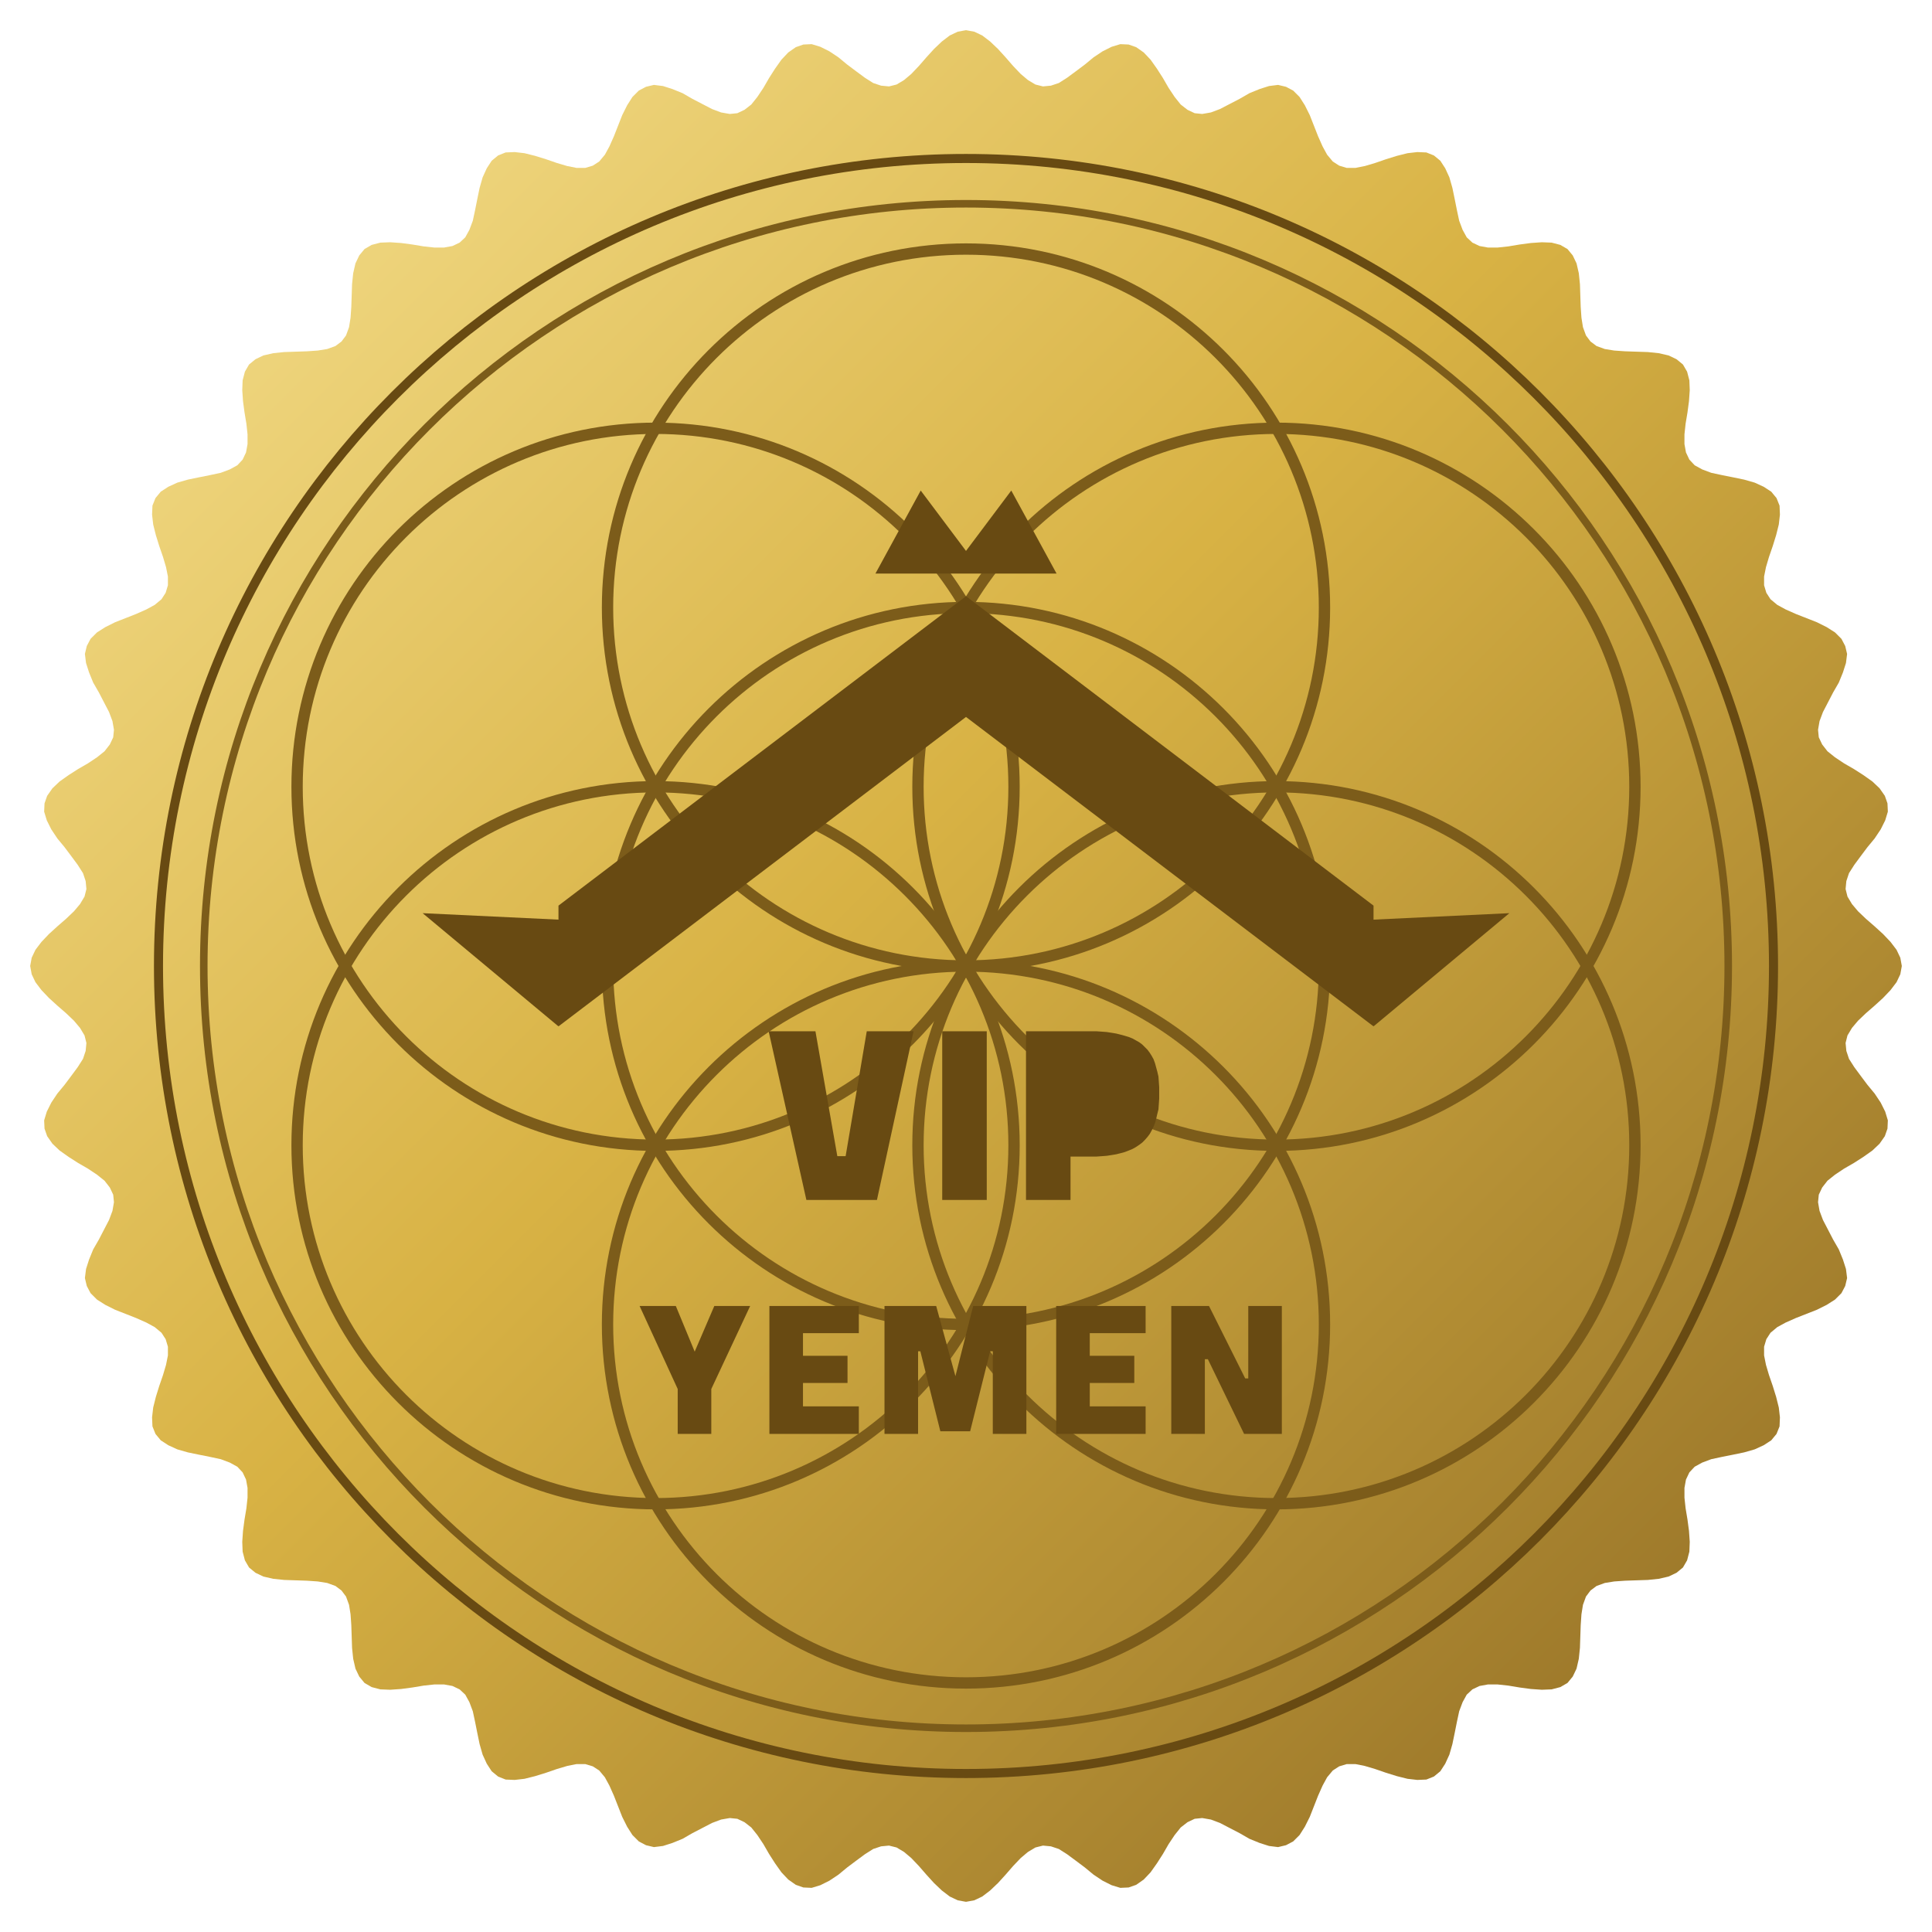
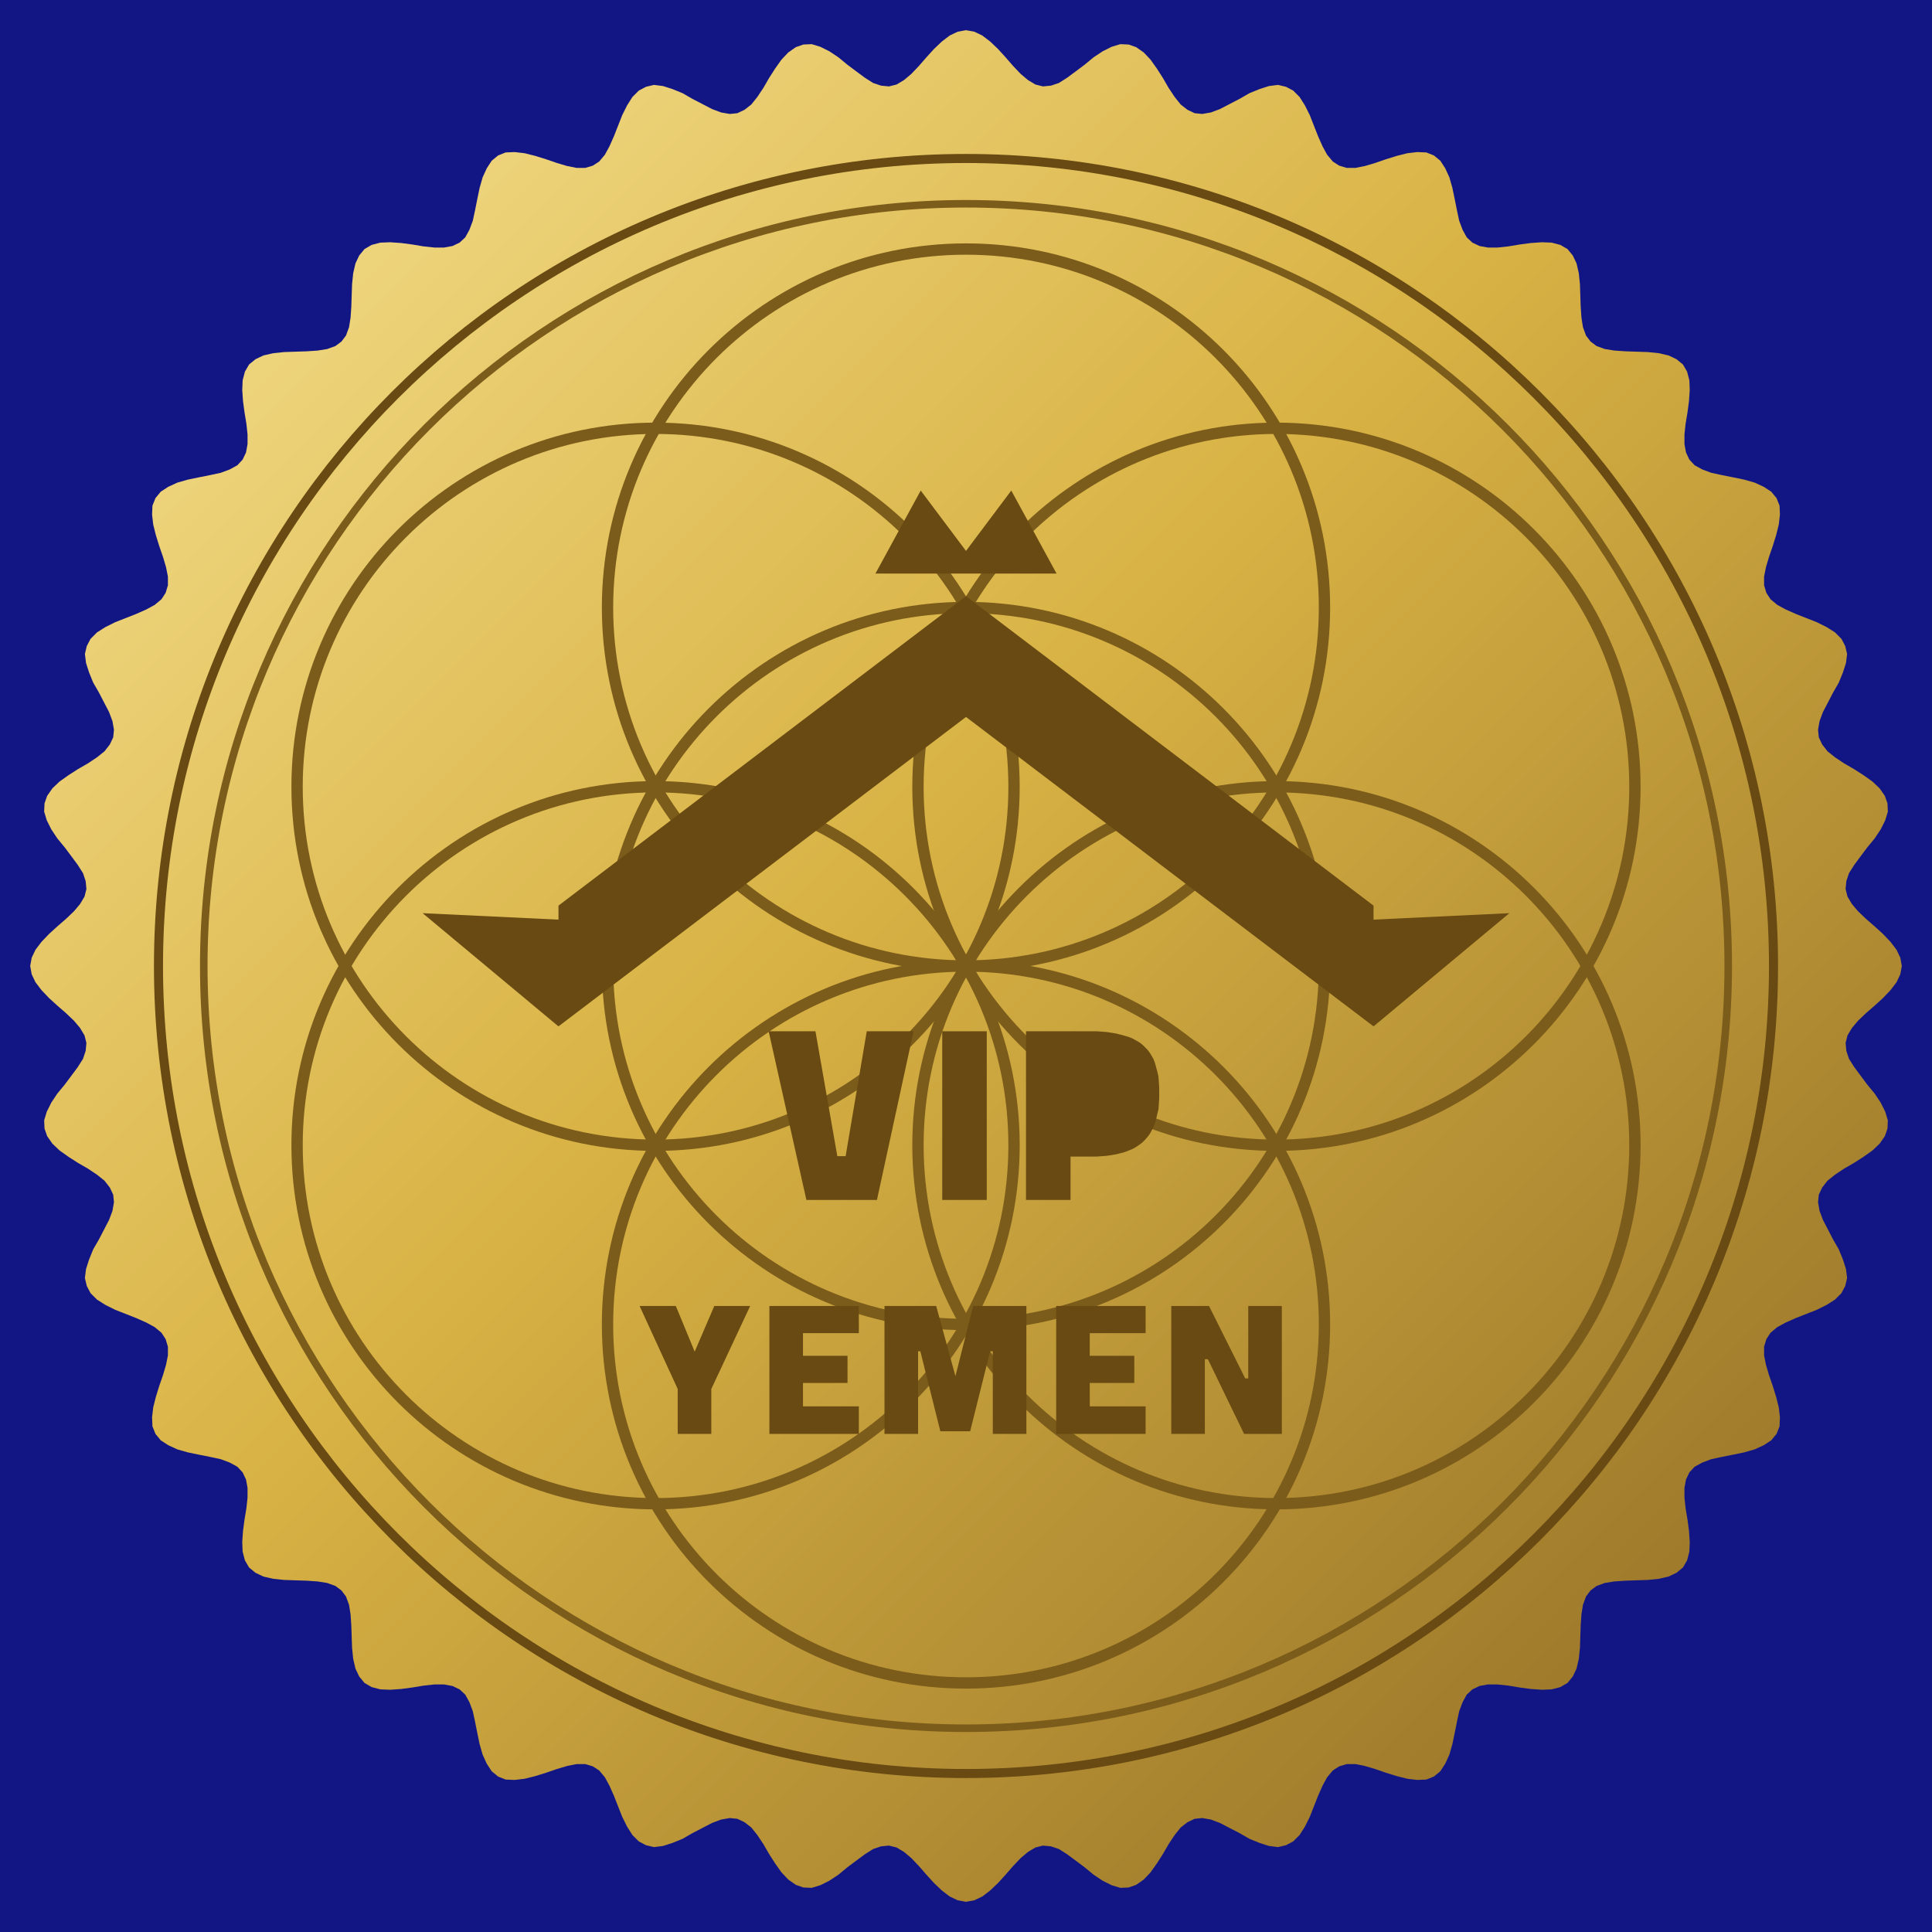
<svg xmlns="http://www.w3.org/2000/svg" viewBox="0 0 512 512">
  <defs>
    <linearGradient id="gold" x1="0" y1="0" x2="1" y2="1">
      <stop offset="0%" stop-color="#f8e496" />
      <stop offset="45%" stop-color="#d8b244" />
      <stop offset="100%" stop-color="#8a6622" />
    </linearGradient>
  </defs>
+   <rect width="512" height="512" fill="#121685" />
  <path d="M504.0 256.0 L503.6 258.2 L502.6 260.3 L501.0 262.4 L499.0 264.5 L496.8 266.5 L494.5 268.5 L492.4 270.5 L490.8 272.4 L489.6 274.4 L489.1 276.4 L489.3 278.5 L490.0 280.6 L491.4 282.8 L493.1 285.1 L494.9 287.5 L496.8 289.8 L498.4 292.2 L499.6 294.6 L500.3 296.9 L500.2 299.1 L499.5 301.1 L498.1 303.1 L496.2 304.9 L493.8 306.6 L491.3 308.2 L488.7 309.7 L486.3 311.3 L484.3 312.9 L482.9 314.7 L482.0 316.6 L481.8 318.6 L482.2 320.9 L483.1 323.3 L484.4 325.8 L485.8 328.5 L487.3 331.1 L488.4 333.8 L489.2 336.3 L489.5 338.7 L489.0 340.8 L488.0 342.7 L486.3 344.4 L484.1 345.8 L481.5 347.1 L478.7 348.2 L475.9 349.3 L473.2 350.5 L471.0 351.7 L469.2 353.2 L468.1 354.9 L467.5 356.9 L467.5 359.2 L468.0 361.7 L468.8 364.4 L469.8 367.3 L470.7 370.2 L471.4 373.0 L471.7 375.6 L471.6 378.0 L470.8 380.0 L469.4 381.7 L467.4 383.0 L465.0 384.1 L462.2 384.9 L459.3 385.5 L456.3 386.1 L453.5 386.7 L451.1 387.6 L449.1 388.7 L447.7 390.2 L446.8 392.1 L446.4 394.3 L446.4 396.9 L446.7 399.7 L447.2 402.7 L447.6 405.7 L447.8 408.6 L447.7 411.2 L447.1 413.5 L446.0 415.4 L444.3 416.8 L442.2 417.8 L439.6 418.4 L436.7 418.7 L433.7 418.8 L430.7 418.9 L427.8 419.1 L425.3 419.5 L423.1 420.3 L421.5 421.5 L420.3 423.1 L419.5 425.3 L419.1 427.8 L418.9 430.7 L418.8 433.7 L418.7 436.7 L418.4 439.6 L417.8 442.2 L416.8 444.3 L415.4 446.0 L413.5 447.1 L411.2 447.7 L408.6 447.8 L405.7 447.6 L402.7 447.2 L399.7 446.7 L396.9 446.4 L394.3 446.4 L392.1 446.8 L390.2 447.7 L388.7 449.1 L387.6 451.1 L386.7 453.5 L386.1 456.3 L385.5 459.3 L384.9 462.2 L384.1 465.0 L383.0 467.4 L381.7 469.4 L380.0 470.8 L378.0 471.6 L375.6 471.7 L373.0 471.4 L370.2 470.7 L367.3 469.8 L364.4 468.8 L361.7 468.0 L359.2 467.5 L356.9 467.5 L354.9 468.1 L353.2 469.2 L351.7 471.0 L350.5 473.2 L349.3 475.9 L348.2 478.7 L347.1 481.5 L345.8 484.1 L344.4 486.3 L342.7 488.0 L340.8 489.0 L338.7 489.5 L336.3 489.2 L333.8 488.4 L331.1 487.3 L328.5 485.8 L325.8 484.4 L323.3 483.1 L320.9 482.2 L318.6 481.8 L316.6 482.0 L314.7 482.9 L312.9 484.3 L311.3 486.3 L309.7 488.7 L308.2 491.3 L306.6 493.8 L304.9 496.2 L303.1 498.1 L301.1 499.5 L299.1 500.2 L296.9 500.3 L294.6 499.6 L292.2 498.4 L289.8 496.8 L287.5 494.9 L285.1 493.1 L282.8 491.4 L280.6 490.0 L278.5 489.3 L276.4 489.1 L274.4 489.6 L272.4 490.8 L270.5 492.4 L268.5 494.5 L266.5 496.8 L264.5 499.0 L262.4 501.0 L260.3 502.6 L258.2 503.6 L256.0 504.0 L253.8 503.6 L251.7 502.6 L249.6 501.0 L247.5 499.0 L245.5 496.8 L243.5 494.5 L241.5 492.4 L239.6 490.8 L237.6 489.6 L235.6 489.1 L233.5 489.3 L231.4 490.0 L229.2 491.4 L226.9 493.1 L224.5 494.9 L222.2 496.8 L219.8 498.4 L217.4 499.6 L215.1 500.3 L212.9 500.2 L210.9 499.5 L208.9 498.1 L207.1 496.2 L205.4 493.8 L203.8 491.3 L202.3 488.7 L200.7 486.3 L199.1 484.3 L197.3 482.9 L195.4 482.0 L193.4 481.8 L191.1 482.2 L188.7 483.1 L186.2 484.4 L183.5 485.8 L180.9 487.3 L178.2 488.4 L175.7 489.2 L173.3 489.5 L171.2 489.0 L169.3 488.0 L167.6 486.3 L166.2 484.1 L164.9 481.5 L163.8 478.7 L162.7 475.9 L161.5 473.2 L160.3 471.0 L158.8 469.2 L157.1 468.1 L155.1 467.5 L152.8 467.5 L150.3 468.0 L147.6 468.8 L144.7 469.8 L141.8 470.7 L139.0 471.4 L136.4 471.7 L134.0 471.6 L132.0 470.8 L130.3 469.4 L129.0 467.4 L127.9 465.0 L127.1 462.2 L126.5 459.3 L125.9 456.3 L125.3 453.5 L124.4 451.1 L123.3 449.1 L121.8 447.7 L119.9 446.8 L117.7 446.4 L115.1 446.4 L112.3 446.7 L109.3 447.2 L106.3 447.6 L103.4 447.8 L100.8 447.7 L98.5 447.1 L96.6 446.0 L95.2 444.3 L94.2 442.2 L93.6 439.6 L93.3 436.7 L93.2 433.7 L93.1 430.7 L92.9 427.8 L92.5 425.3 L91.7 423.1 L90.5 421.5 L88.9 420.3 L86.7 419.5 L84.2 419.1 L81.3 418.9 L78.3 418.8 L75.3 418.7 L72.4 418.4 L69.8 417.8 L67.7 416.8 L66.0 415.4 L64.9 413.5 L64.3 411.2 L64.2 408.6 L64.4 405.7 L64.8 402.7 L65.3 399.7 L65.6 396.9 L65.6 394.3 L65.2 392.1 L64.3 390.2 L62.9 388.7 L60.9 387.6 L58.5 386.7 L55.7 386.1 L52.7 385.5 L49.8 384.9 L47.0 384.1 L44.6 383.0 L42.6 381.7 L41.2 380.0 L40.4 378.0 L40.3 375.6 L40.6 373.0 L41.3 370.2 L42.2 367.3 L43.2 364.4 L44.0 361.7 L44.5 359.2 L44.5 356.9 L43.9 354.9 L42.8 353.2 L41.0 351.7 L38.8 350.5 L36.1 349.3 L33.3 348.2 L30.5 347.1 L27.9 345.8 L25.7 344.4 L24.0 342.7 L23.0 340.8 L22.5 338.7 L22.8 336.3 L23.6 333.8 L24.7 331.1 L26.2 328.5 L27.6 325.8 L28.9 323.3 L29.8 320.9 L30.2 318.6 L30.0 316.6 L29.1 314.7 L27.7 312.9 L25.7 311.3 L23.3 309.7 L20.7 308.2 L18.2 306.6 L15.8 304.9 L13.9 303.1 L12.5 301.1 L11.8 299.1 L11.7 296.9 L12.4 294.6 L13.6 292.2 L15.2 289.8 L17.1 287.5 L18.9 285.1 L20.6 282.8 L22.0 280.6 L22.7 278.5 L22.9 276.4 L22.4 274.4 L21.2 272.4 L19.6 270.5 L17.5 268.5 L15.2 266.5 L13.0 264.5 L11.0 262.4 L9.4 260.3 L8.4 258.2 L8.0 256.0 L8.4 253.8 L9.4 251.7 L11.0 249.6 L13.0 247.5 L15.2 245.5 L17.5 243.5 L19.6 241.5 L21.2 239.6 L22.4 237.6 L22.9 235.6 L22.7 233.5 L22.0 231.4 L20.6 229.2 L18.9 226.9 L17.1 224.5 L15.2 222.2 L13.6 219.8 L12.4 217.4 L11.7 215.1 L11.8 212.9 L12.5 210.9 L13.9 208.9 L15.8 207.1 L18.2 205.4 L20.7 203.8 L23.3 202.3 L25.7 200.7 L27.7 199.1 L29.1 197.3 L30.0 195.4 L30.2 193.4 L29.8 191.1 L28.9 188.7 L27.6 186.2 L26.2 183.5 L24.7 180.9 L23.6 178.2 L22.8 175.7 L22.5 173.3 L23.0 171.2 L24.0 169.3 L25.7 167.6 L27.9 166.2 L30.5 164.9 L33.3 163.8 L36.1 162.7 L38.8 161.5 L41.0 160.3 L42.8 158.8 L43.9 157.1 L44.5 155.1 L44.5 152.8 L44.0 150.3 L43.2 147.6 L42.2 144.7 L41.3 141.8 L40.6 139.0 L40.3 136.4 L40.4 134.0 L41.2 132.0 L42.6 130.3 L44.6 129.0 L47.0 127.9 L49.8 127.1 L52.7 126.5 L55.7 125.9 L58.5 125.3 L60.9 124.4 L62.9 123.3 L64.3 121.8 L65.2 119.9 L65.6 117.7 L65.6 115.1 L65.3 112.3 L64.8 109.3 L64.4 106.3 L64.2 103.4 L64.3 100.8 L64.9 98.5 L66.0 96.6 L67.7 95.2 L69.8 94.2 L72.4 93.6 L75.3 93.3 L78.3 93.2 L81.3 93.1 L84.2 92.9 L86.7 92.5 L88.9 91.7 L90.5 90.5 L91.7 88.9 L92.5 86.7 L92.9 84.2 L93.1 81.3 L93.2 78.3 L93.3 75.3 L93.6 72.4 L94.2 69.8 L95.2 67.7 L96.6 66.0 L98.5 64.9 L100.8 64.3 L103.4 64.2 L106.3 64.4 L109.3 64.8 L112.3 65.3 L115.1 65.6 L117.7 65.6 L119.9 65.2 L121.8 64.3 L123.3 62.9 L124.4 60.9 L125.3 58.5 L125.9 55.7 L126.5 52.7 L127.1 49.8 L127.9 47.0 L129.0 44.6 L130.3 42.6 L132.0 41.2 L134.0 40.4 L136.4 40.3 L139.0 40.6 L141.8 41.3 L144.7 42.2 L147.6 43.2 L150.3 44.0 L152.8 44.5 L155.1 44.5 L157.1 43.9 L158.8 42.8 L160.3 41.0 L161.5 38.8 L162.7 36.1 L163.8 33.3 L164.9 30.5 L166.2 27.9 L167.6 25.7 L169.3 24.0 L171.2 23.0 L173.3 22.5 L175.7 22.8 L178.2 23.6 L180.9 24.7 L183.5 26.2 L186.2 27.6 L188.7 28.9 L191.1 29.8 L193.4 30.2 L195.4 30.0 L197.3 29.1 L199.1 27.7 L200.7 25.7 L202.3 23.3 L203.8 20.7 L205.4 18.2 L207.1 15.8 L208.9 13.9 L210.9 12.5 L212.9 11.8 L215.1 11.7 L217.4 12.4 L219.8 13.6 L222.2 15.2 L224.5 17.1 L226.9 18.9 L229.2 20.6 L231.4 22.0 L233.5 22.7 L235.6 22.9 L237.6 22.4 L239.6 21.2 L241.5 19.6 L243.5 17.5 L245.5 15.2 L247.5 13.0 L249.6 11.0 L251.7 9.4 L253.8 8.4 L256.0 8.0 L258.2 8.4 L260.3 9.4 L262.4 11.0 L264.5 13.0 L266.5 15.2 L268.5 17.5 L270.5 19.6 L272.4 21.2 L274.4 22.4 L276.4 22.9 L278.5 22.7 L280.6 22.0 L282.8 20.6 L285.1 18.9 L287.5 17.1 L289.8 15.2 L292.2 13.6 L294.6 12.4 L296.9 11.7 L299.1 11.8 L301.1 12.5 L303.1 13.9 L304.9 15.8 L306.6 18.2 L308.2 20.7 L309.7 23.3 L311.3 25.7 L312.9 27.7 L314.7 29.1 L316.6 30.0 L318.6 30.2 L320.9 29.8 L323.3 28.9 L325.8 27.6 L328.5 26.2 L331.1 24.7 L333.8 23.6 L336.3 22.8 L338.7 22.5 L340.8 23.0 L342.7 24.0 L344.4 25.7 L345.8 27.9 L347.1 30.5 L348.2 33.3 L349.3 36.1 L350.5 38.8 L351.7 41.0 L353.2 42.8 L354.9 43.9 L356.9 44.5 L359.2 44.5 L361.7 44.0 L364.4 43.2 L367.3 42.2 L370.2 41.3 L373.0 40.6 L375.6 40.3 L378.0 40.4 L380.0 41.2 L381.7 42.6 L383.0 44.6 L384.1 47.0 L384.9 49.8 L385.5 52.7 L386.1 55.7 L386.7 58.5 L387.6 60.9 L388.7 62.9 L390.2 64.3 L392.1 65.2 L394.3 65.6 L396.9 65.6 L399.7 65.3 L402.7 64.8 L405.7 64.4 L408.6 64.2 L411.2 64.3 L413.5 64.9 L415.4 66.0 L416.8 67.7 L417.8 69.8 L418.4 72.4 L418.7 75.3 L418.8 78.3 L418.9 81.3 L419.1 84.2 L419.5 86.7 L420.3 88.9 L421.5 90.5 L423.1 91.7 L425.3 92.5 L427.8 92.9 L430.7 93.1 L433.7 93.2 L436.7 93.3 L439.6 93.6 L442.2 94.2 L444.3 95.2 L446.0 96.6 L447.1 98.5 L447.7 100.8 L447.8 103.4 L447.6 106.3 L447.2 109.3 L446.7 112.3 L446.4 115.1 L446.4 117.7 L446.8 119.9 L447.7 121.8 L449.1 123.3 L451.1 124.4 L453.5 125.3 L456.3 125.9 L459.3 126.5 L462.2 127.1 L465.0 127.9 L467.4 129.0 L469.4 130.3 L470.8 132.0 L471.6 134.0 L471.7 136.4 L471.4 139.0 L470.7 141.8 L469.8 144.7 L468.8 147.6 L468.0 150.3 L467.5 152.8 L467.5 155.1 L468.1 157.1 L469.2 158.8 L471.0 160.3 L473.2 161.5 L475.9 162.7 L478.7 163.8 L481.5 164.9 L484.1 166.2 L486.3 167.6 L488.0 169.3 L489.0 171.2 L489.5 173.3 L489.2 175.7 L488.4 178.2 L487.3 180.9 L485.8 183.5 L484.4 186.2 L483.1 188.7 L482.2 191.1 L481.8 193.4 L482.0 195.4 L482.9 197.3 L484.3 199.1 L486.3 200.7 L488.7 202.3 L491.3 203.8 L493.8 205.4 L496.2 207.1 L498.1 208.9 L499.5 210.9 L500.2 212.9 L500.3 215.1 L499.6 217.4 L498.4 219.8 L496.8 222.2 L494.9 224.5 L493.1 226.9 L491.4 229.2 L490.0 231.4 L489.3 233.5 L489.1 235.6 L489.6 237.6 L490.8 239.6 L492.4 241.5 L494.5 243.5 L496.8 245.5 L499.0 247.5 L501.0 249.6 L502.6 251.7 L503.6 253.8 L504.0 256.0 Z" fill="url(#gold)" />
  <circle cx="256" cy="256" r="214" fill="none" stroke="#684a12" stroke-width="2.4" />
  <circle cx="256" cy="256" r="202" fill="none" stroke="#7c5c1a" stroke-width="2" />
  <circle cx="256" cy="256" r="95" fill="none" stroke="#7c5c1a" stroke-width="3" />
  <circle cx="338.272" cy="303.5" r="95" fill="none" stroke="#7c5c1a" stroke-width="3" />
  <circle cx="256" cy="351" r="95" fill="none" stroke="#7c5c1a" stroke-width="3" />
  <circle cx="173.728" cy="303.5" r="95" fill="none" stroke="#7c5c1a" stroke-width="3" />
  <circle cx="173.728" cy="208.5" r="95" fill="none" stroke="#7c5c1a" stroke-width="3" />
  <circle cx="256" cy="161" r="95" fill="none" stroke="#7c5c1a" stroke-width="3" />
  <circle cx="338.272" cy="208.5" r="95" fill="none" stroke="#7c5c1a" stroke-width="3" />
  <path d="M148.0 272.0 L256.0 190.0 L364.0 272.0 L364.0 240.0 L256.0 158.0 L148.0 240.0 Z" fill="#684a12" />
  <path d="M148.0 272.0 L112.0 242.0 L154.0 244.0 Z" fill="#684a12" />
  <path d="M364.0 272.0 L400.0 242.0 L358.0 244.0 Z" fill="#684a12" />
  <path d="M232.0 152.0 L244.0 130.0 L256.0 146.0 L268.0 130.0 L280.0 152.0 Z" fill="#684a12" />
  <path d="M29.0 0.0 L10.3 0.0 L0.3 -44.7 L12.7 -44.7 L18.5 -11.6 L20.7 -11.6 L26.3 -44.7 L38.7 -44.7 L29.0 0.0 Z" fill="#684a12" transform="translate(203.4 318.0)" />
  <path d="M15.0 0.0 L3.2 0.0 L3.2 -44.7 L15.0 -44.7 L15.0 0.0 Z" fill="#684a12" transform="translate(246.5 318.0)" />
  <path d="M15.0 0.0 L3.2 0.0 L3.2 -44.7 L20.4 -44.7 L21.9 -44.7 L23.3 -44.6 L24.6 -44.5 L25.9 -44.3 L27.1 -44.1 L28.3 -43.8 L29.4 -43.5 L30.4 -43.2 L31.4 -42.8 L32.3 -42.3 L33.2 -41.8 L34.0 -41.2 L34.7 -40.5 L35.4 -39.8 L36.0 -39.0 L36.5 -38.2 L37.0 -37.3 L37.4 -36.2 L37.7 -35.1 L38.0 -34.0 L38.3 -32.7 L38.4 -31.3 L38.5 -29.9 L38.5 -28.4 L38.5 -28.4 L38.5 -26.9 L38.4 -25.4 L38.3 -24.0 L38.0 -22.8 L37.7 -21.5 L37.4 -20.4 L37.0 -19.4 L36.5 -18.4 L36.0 -17.5 L35.4 -16.7 L34.7 -15.9 L34.0 -15.2 L33.2 -14.6 L32.3 -14.0 L31.4 -13.5 L30.4 -13.1 L29.4 -12.7 L28.3 -12.4 L27.1 -12.1 L25.9 -11.9 L24.6 -11.7 L23.3 -11.6 L21.9 -11.5 L20.4 -11.5 L20.4 -11.5 L15.0 -11.5 L15.0 0.0 Z" fill="#684a12" transform="translate(268.7 318.0)" />
  <path d="M15.0 -35.3 L15.0 -20.9 L19.9 -20.9 L20.8 -20.9 L21.6 -21.0 L22.3 -21.2 L23.0 -21.4 L23.6 -21.6 L24.1 -21.9 L24.6 -22.3 L25.0 -22.7 L25.4 -23.2 L25.7 -23.7 L26.0 -24.3 L26.2 -25.0 L26.4 -25.7 L26.5 -26.5 L26.6 -27.4 L26.6 -28.3 L26.6 -28.3 L26.6 -29.3 L26.5 -30.1 L26.4 -30.9 L26.2 -31.6 L26.0 -32.3 L25.7 -32.8 L25.4 -33.3 L25.1 -33.8 L24.7 -34.1 L24.2 -34.4 L23.6 -34.7 L23.0 -34.9 L22.4 -35.1 L21.6 -35.2 L20.8 -35.3 L19.9 -35.3 L19.9 -35.3 L15.0 -35.3 Z" fill="#684a12" transform="translate(268.7 318.0)" />
  <path d="M18.7 0.0 L9.8 0.0 L9.8 -11.9 L-0.3 -33.9 L9.3 -33.9 L14.3 -21.8 L19.5 -33.9 L29.0 -33.9 L18.7 -11.9 L18.7 0.0 Z" fill="#684a12" transform="translate(169.8 380.0)" />
  <path d="M26.2 0.0 L2.5 0.0 L2.5 -33.9 L26.2 -33.9 L26.2 -26.7 L11.4 -26.7 L11.4 -20.7 L23.2 -20.7 L23.2 -13.5 L11.4 -13.5 L11.4 -7.3 L26.2 -7.3 L26.2 0.0 Z" fill="#684a12" transform="translate(201.4 380.0)" />
  <path d="M11.4 0.0 L2.5 0.0 L2.5 -33.9 L16.2 -33.9 L21.3 -15.3 L26.0 -33.9 L40.1 -33.9 L40.1 0.0 L31.2 0.0 L31.2 -21.9 L30.5 -21.9 L25.2 -0.7 L17.3 -0.7 L12.0 -21.9 L11.4 -21.9 L11.4 0.0 Z" fill="#684a12" transform="translate(231.9 380.0)" />
  <path d="M26.2 0.0 L2.5 0.0 L2.5 -33.9 L26.2 -33.9 L26.2 -26.7 L11.4 -26.7 L11.4 -20.7 L23.2 -20.7 L23.2 -13.5 L11.4 -13.5 L11.4 -7.3 L26.2 -7.3 L26.2 0.0 Z" fill="#684a12" transform="translate(277.4 380.0)" />
  <path d="M11.4 0.0 L2.5 0.0 L2.5 -33.9 L12.5 -33.9 L22.1 -14.7 L22.9 -14.7 L22.9 -33.9 L31.8 -33.9 L31.8 0.0 L21.8 0.0 L12.2 -19.8 L11.4 -19.8 L11.4 0.0 Z" fill="#684a12" transform="translate(307.9 380.0)" />
</svg>
